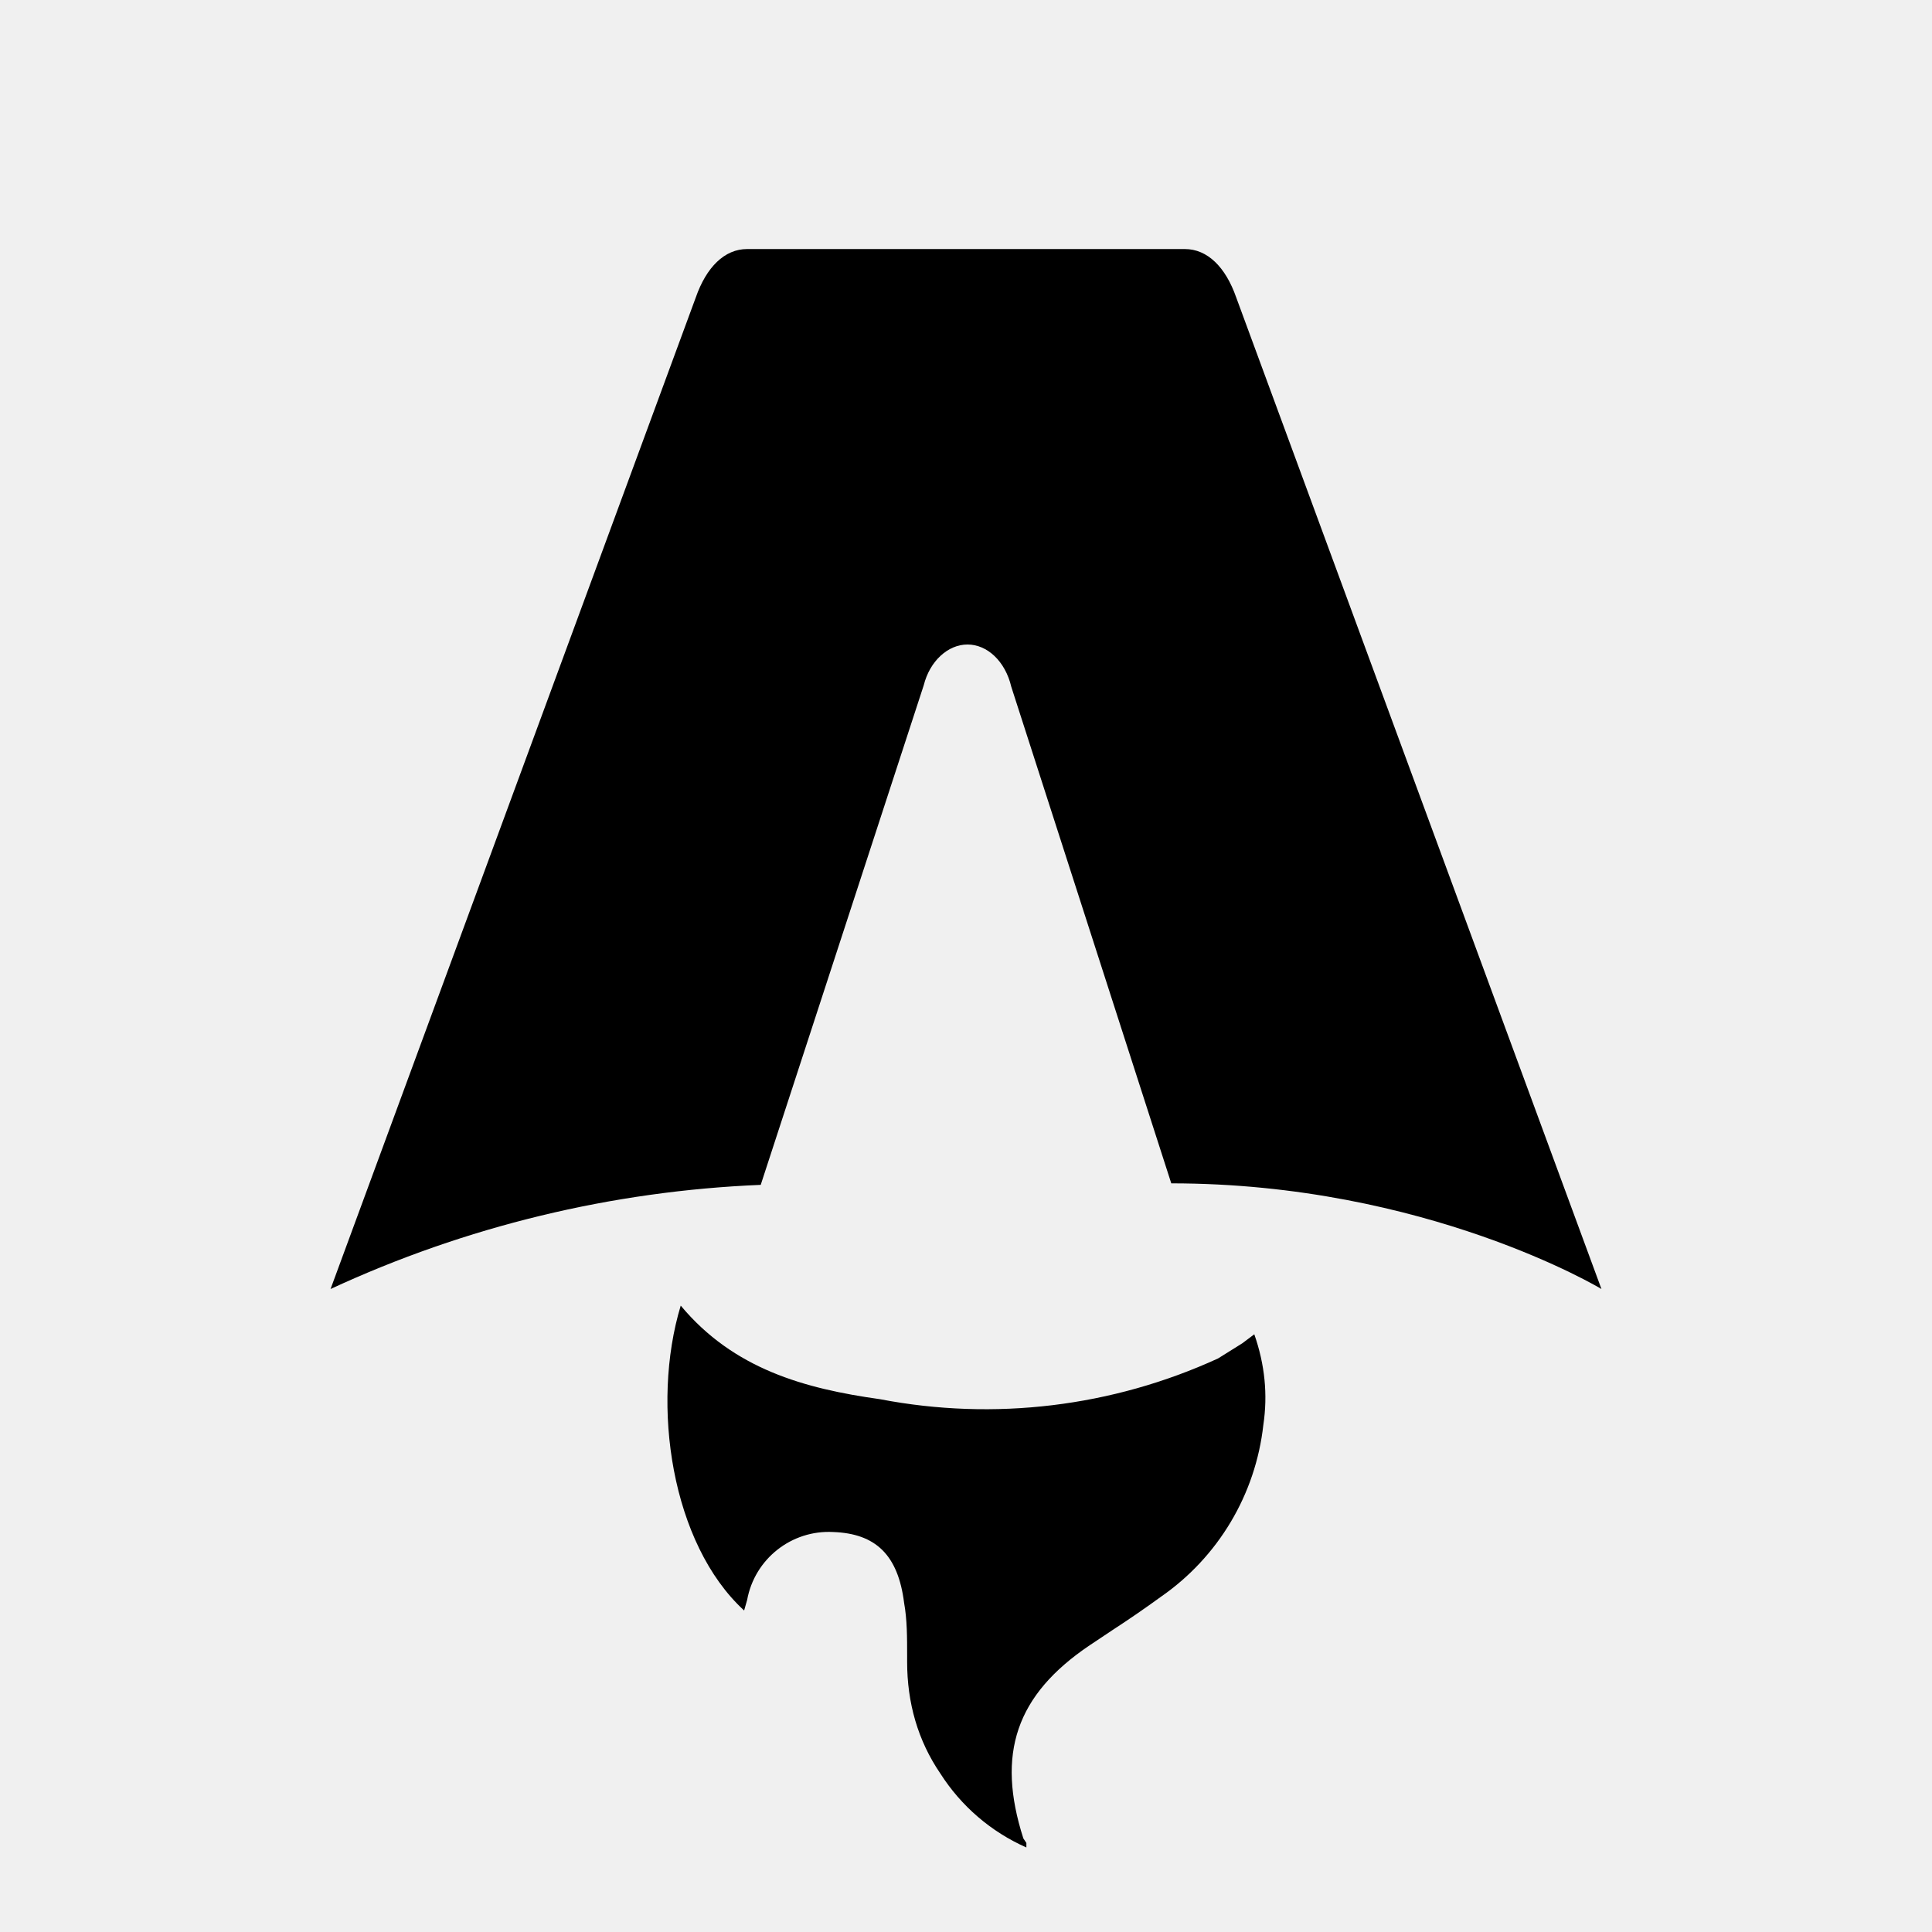
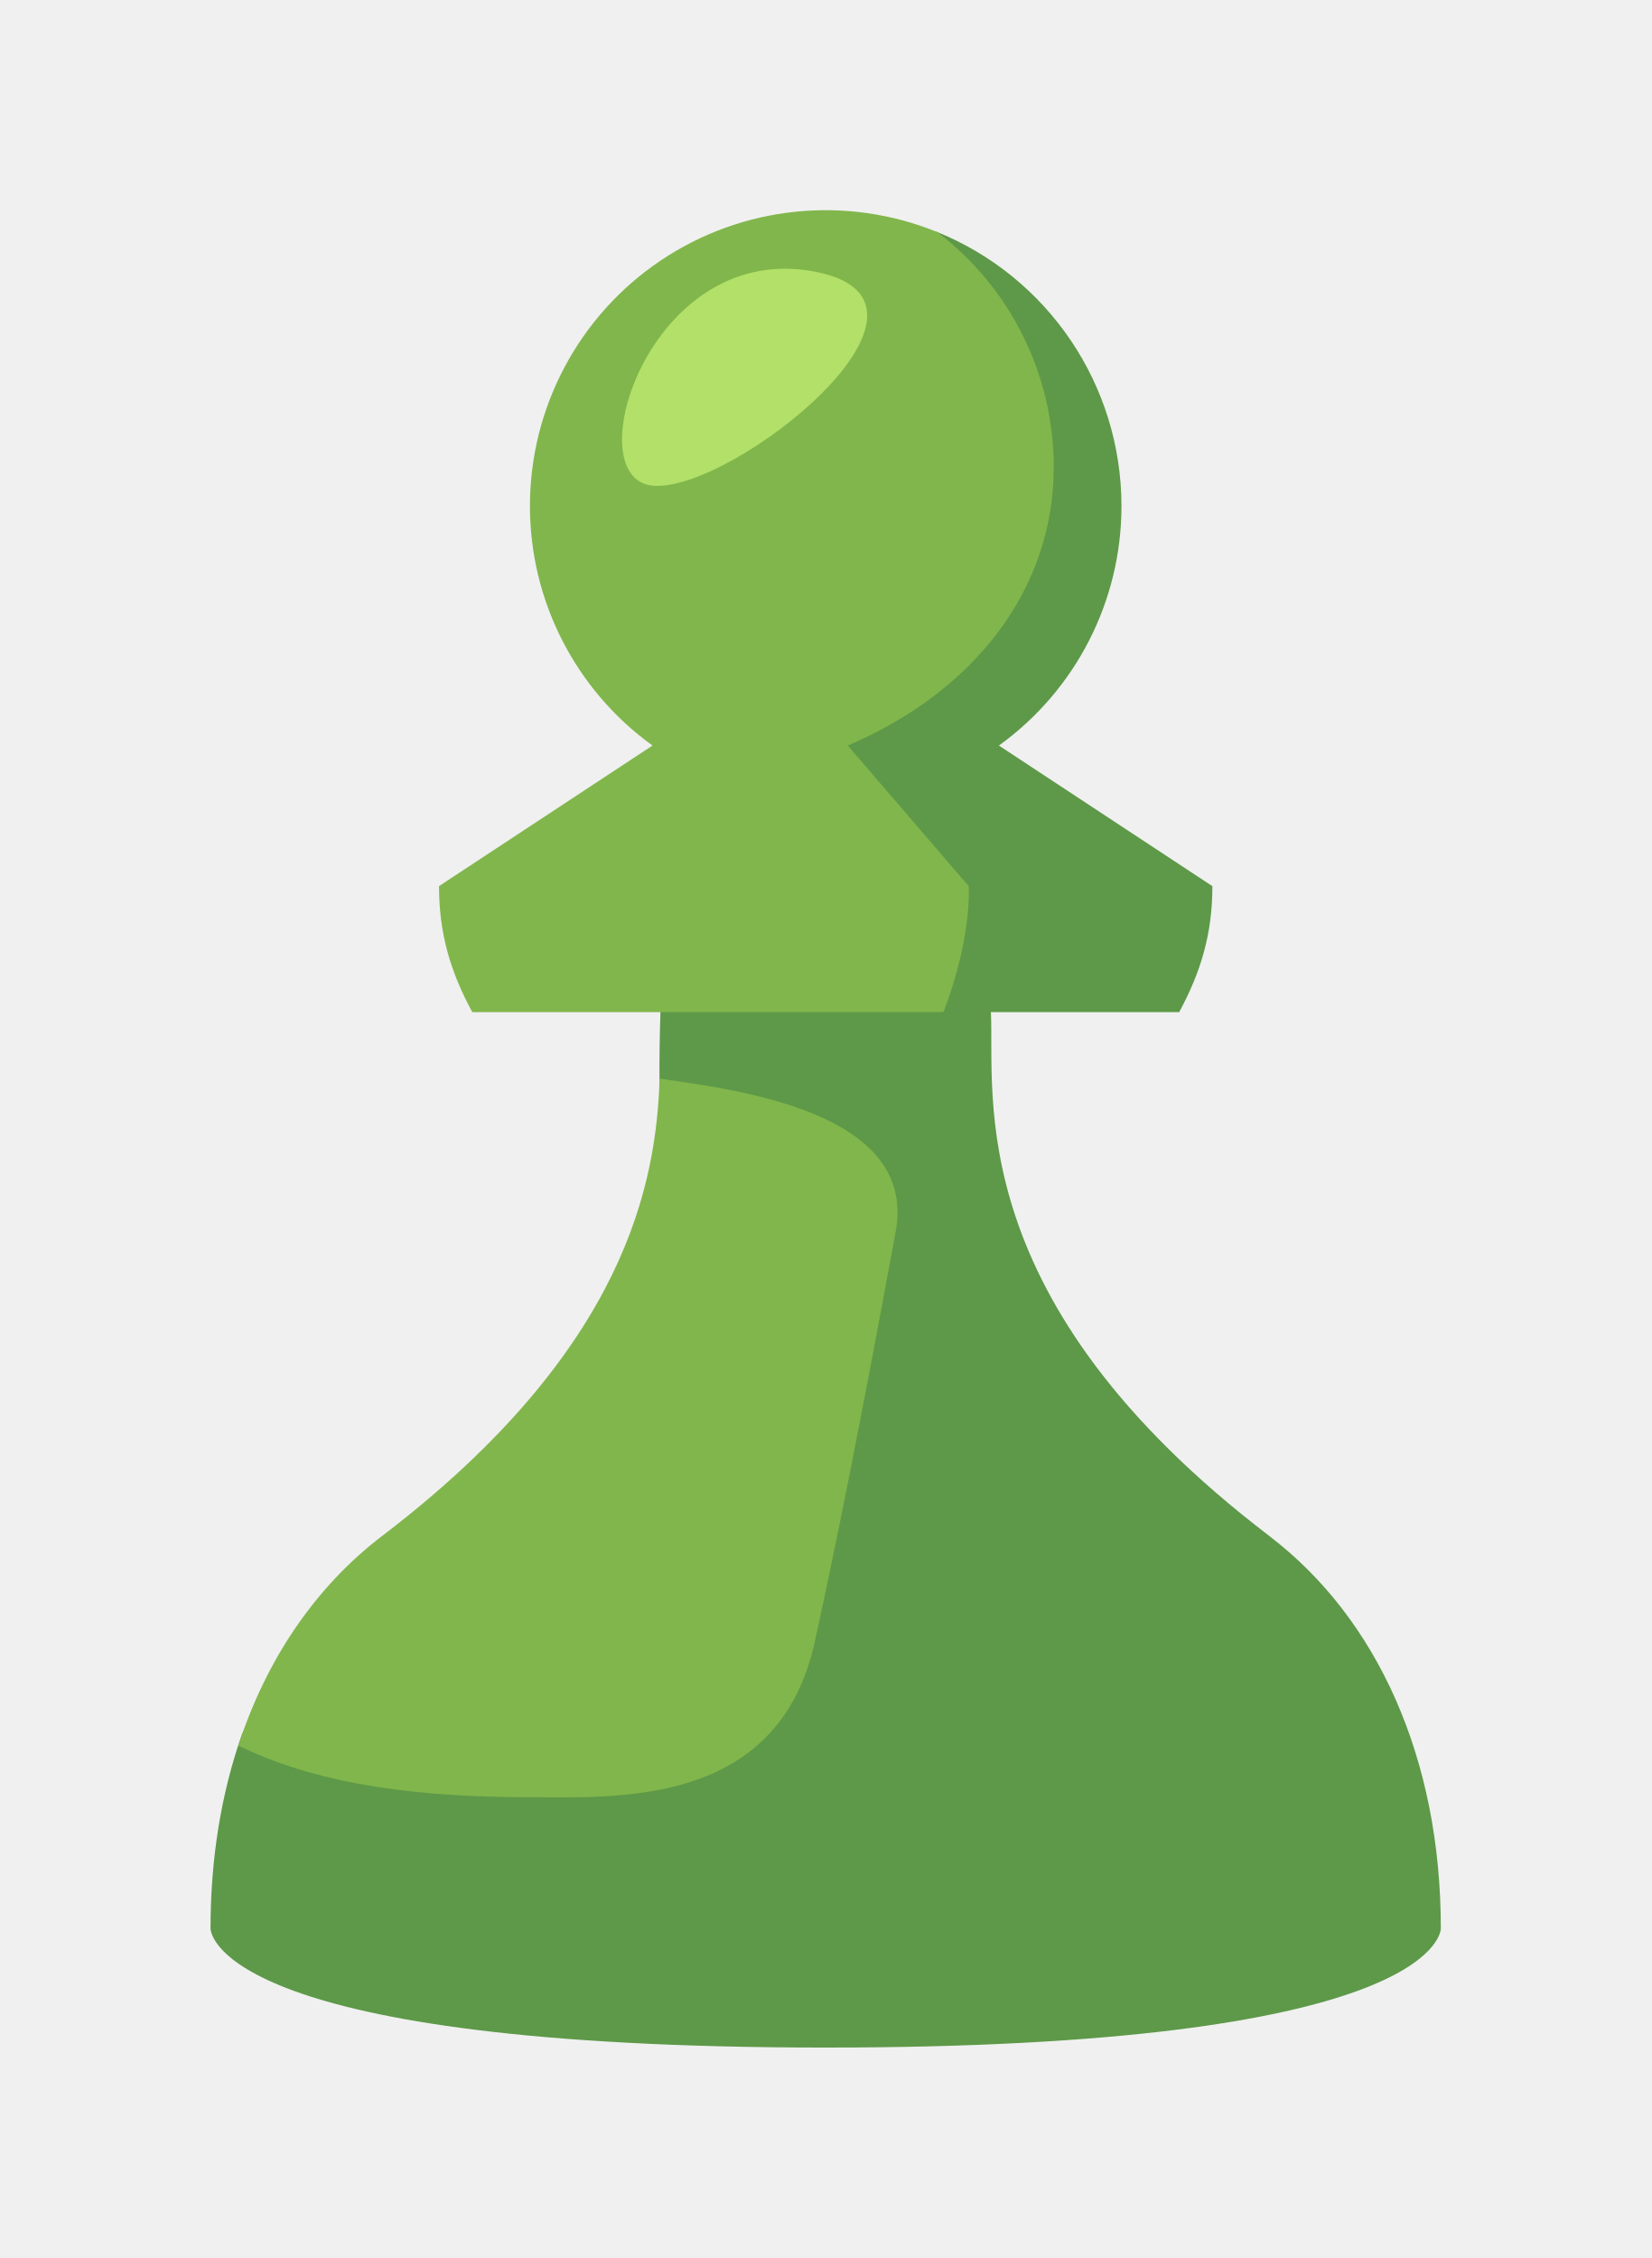
- <svg xmlns="http://www.w3.org/2000/svg" fill="none" viewBox="0 0 128 128">
-   <path d="M50.4 78.5a75.1 75.1 0 0 0-28.5 6.9l24.2-65.7c.7-2 1.9-3.2 3.4-3.2h29c1.5 0 2.7 1.2 3.4 3.2l24.2 65.7s-11.6-7-28.5-7L67 45.5c-.4-1.7-1.6-2.8-2.9-2.8-1.3 0-2.5 1.1-2.9 2.7L50.4 78.5Zm-1.1 28.2Zm-4.2-20.2c-2 6.6-.6 15.8 4.2 20.2a17.5 17.5 0 0 1 .2-.7 5.5 5.5 0 0 1 5.7-4.5c2.8.1 4.3 1.5 4.7 4.7.2 1.1.2 2.3.2 3.5v.4c0 2.7.7 5.2 2.2 7.4a13 13 0 0 0 5.7 4.9v-.3l-.2-.3c-1.8-5.6-.5-9.5 4.4-12.8l1.5-1a73 73 0 0 0 3.2-2.2 16 16 0 0 0 6.8-11.4c.3-2 .1-4-.6-6l-.8.6-1.6 1a37 37 0 0 1-22.4 2.7c-5-.7-9.7-2-13.2-6.2Z" />
-   <style>
-         path { fill: #000; }
-         @media (prefers-color-scheme: dark) {
-             path { fill: #FFF; }
-         }
-     </style>
+ <svg xmlns="http://www.w3.org/2000/svg" baseProfile="tiny-ps" version="1.2" viewBox="2.75 -4.25 39.23 53.65">
+   <g transform="translate(7.136 -.188)">
+     <clipPath id="a">
+       <path transform="matrix(1 0 0 -1 0 45)" d="M25.773 12.567c-7.338 5.595-6.523 10.45-6.616 12.447h4.474c.523.971.788 1.871.788 2.993l-5.072 3.341a7.011 7.011 0 0 1 2.912 5.691 7.029 7.029 0 0 1-4.393 6.517c-.814.33-6.56-18.542-6.56-18.542a41.217 41.217 0 0 1-.023-1.679c0-1.874 4.607-1.59 4.362-3.247-.368-2.476-.445-4.356-2.577-10.306-1.44-4.015-11.035 0-11.72-1.97C.87 6.44.616 4.901.616 3.245c0-.177.386-2.833 14.617-2.833 14.23 0 14.614 2.656 14.614 2.833 0 4.036-1.507 7.363-4.075 9.321" fill-rule="evenodd" />
+     </clipPath>
+     <g clip-path="url(#a)">
+       <path d="M -4.383 -3.56 L 34.847 -3.56 L 34.847 49.587 L -4.383 49.587 L -4.383 -3.56 Z" fill="#5D9948" />
+     </g>
+     <clipPath id="c">
+       <path transform="matrix(1 0 0 -1 0 45)" d="M14.974 10.057c.79 3.6 1.493 7.437 1.92 9.734.532 2.868-3.821 3.38-5.608 3.644-.082-2.448-.765-6.424-6.593-10.867-1.572-1.2-2.743-2.91-3.418-4.982C2.848 6.819 4.949 6.36 8.184 6.36c2.077 0 5.923-.25 6.79 3.696" fill-rule="evenodd" />
+     </clipPath>
+     <g clip-path="url(#c)">
+       <path d="M -3.725 16.565 L 21.938 16.565 L 21.938 43.643 L -3.725 43.643 L -3.725 16.565 Z" fill="#81B64C" />
+     </g>
+     <clipPath id="e">
+       <path transform="matrix(1 0 0 -1 0 45)" d="M18.03 25.014c.688 1.79.6 2.993.6 2.993l-2.873 3.341c3.054 1.304 4.893 3.755 4.893 6.61a7.013 7.013 0 0 1-2.766 5.59 7.027 7.027 0 0 1-9.679-6.508 7.014 7.014 0 0 1 2.912-5.692l-5.072-3.34c0-1.122.265-2.022.79-2.994H18.03Z" fill-rule="evenodd" />
+     </clipPath>
+     <g clip-path="url(#e)">
+       <path d="M 1.045 -4.066 L 25.65 -4.066 L 25.65 24.986 L 1.045 24.986 L 1.045 -4.066 Z" fill="#81B64C" />
+     </g>
+     <clipPath id="g">
+       <path transform="matrix(1 0 0 -1 0 45)" d="M14.828 42.633c4.053-.629-1.863-5.33-3.73-5.108-1.777.21-.069 5.7 3.73 5.108" fill-rule="evenodd" />
+     </clipPath>
+     <g clip-path="url(#g)">
+       <path d="M 5.393 -2.678 L 21.218 -2.678 L 21.218 12.482 L 5.393 12.482 L 5.393 -2.678 Z" fill="#B2E068" />
+     </g>
+   </g>
</svg>
